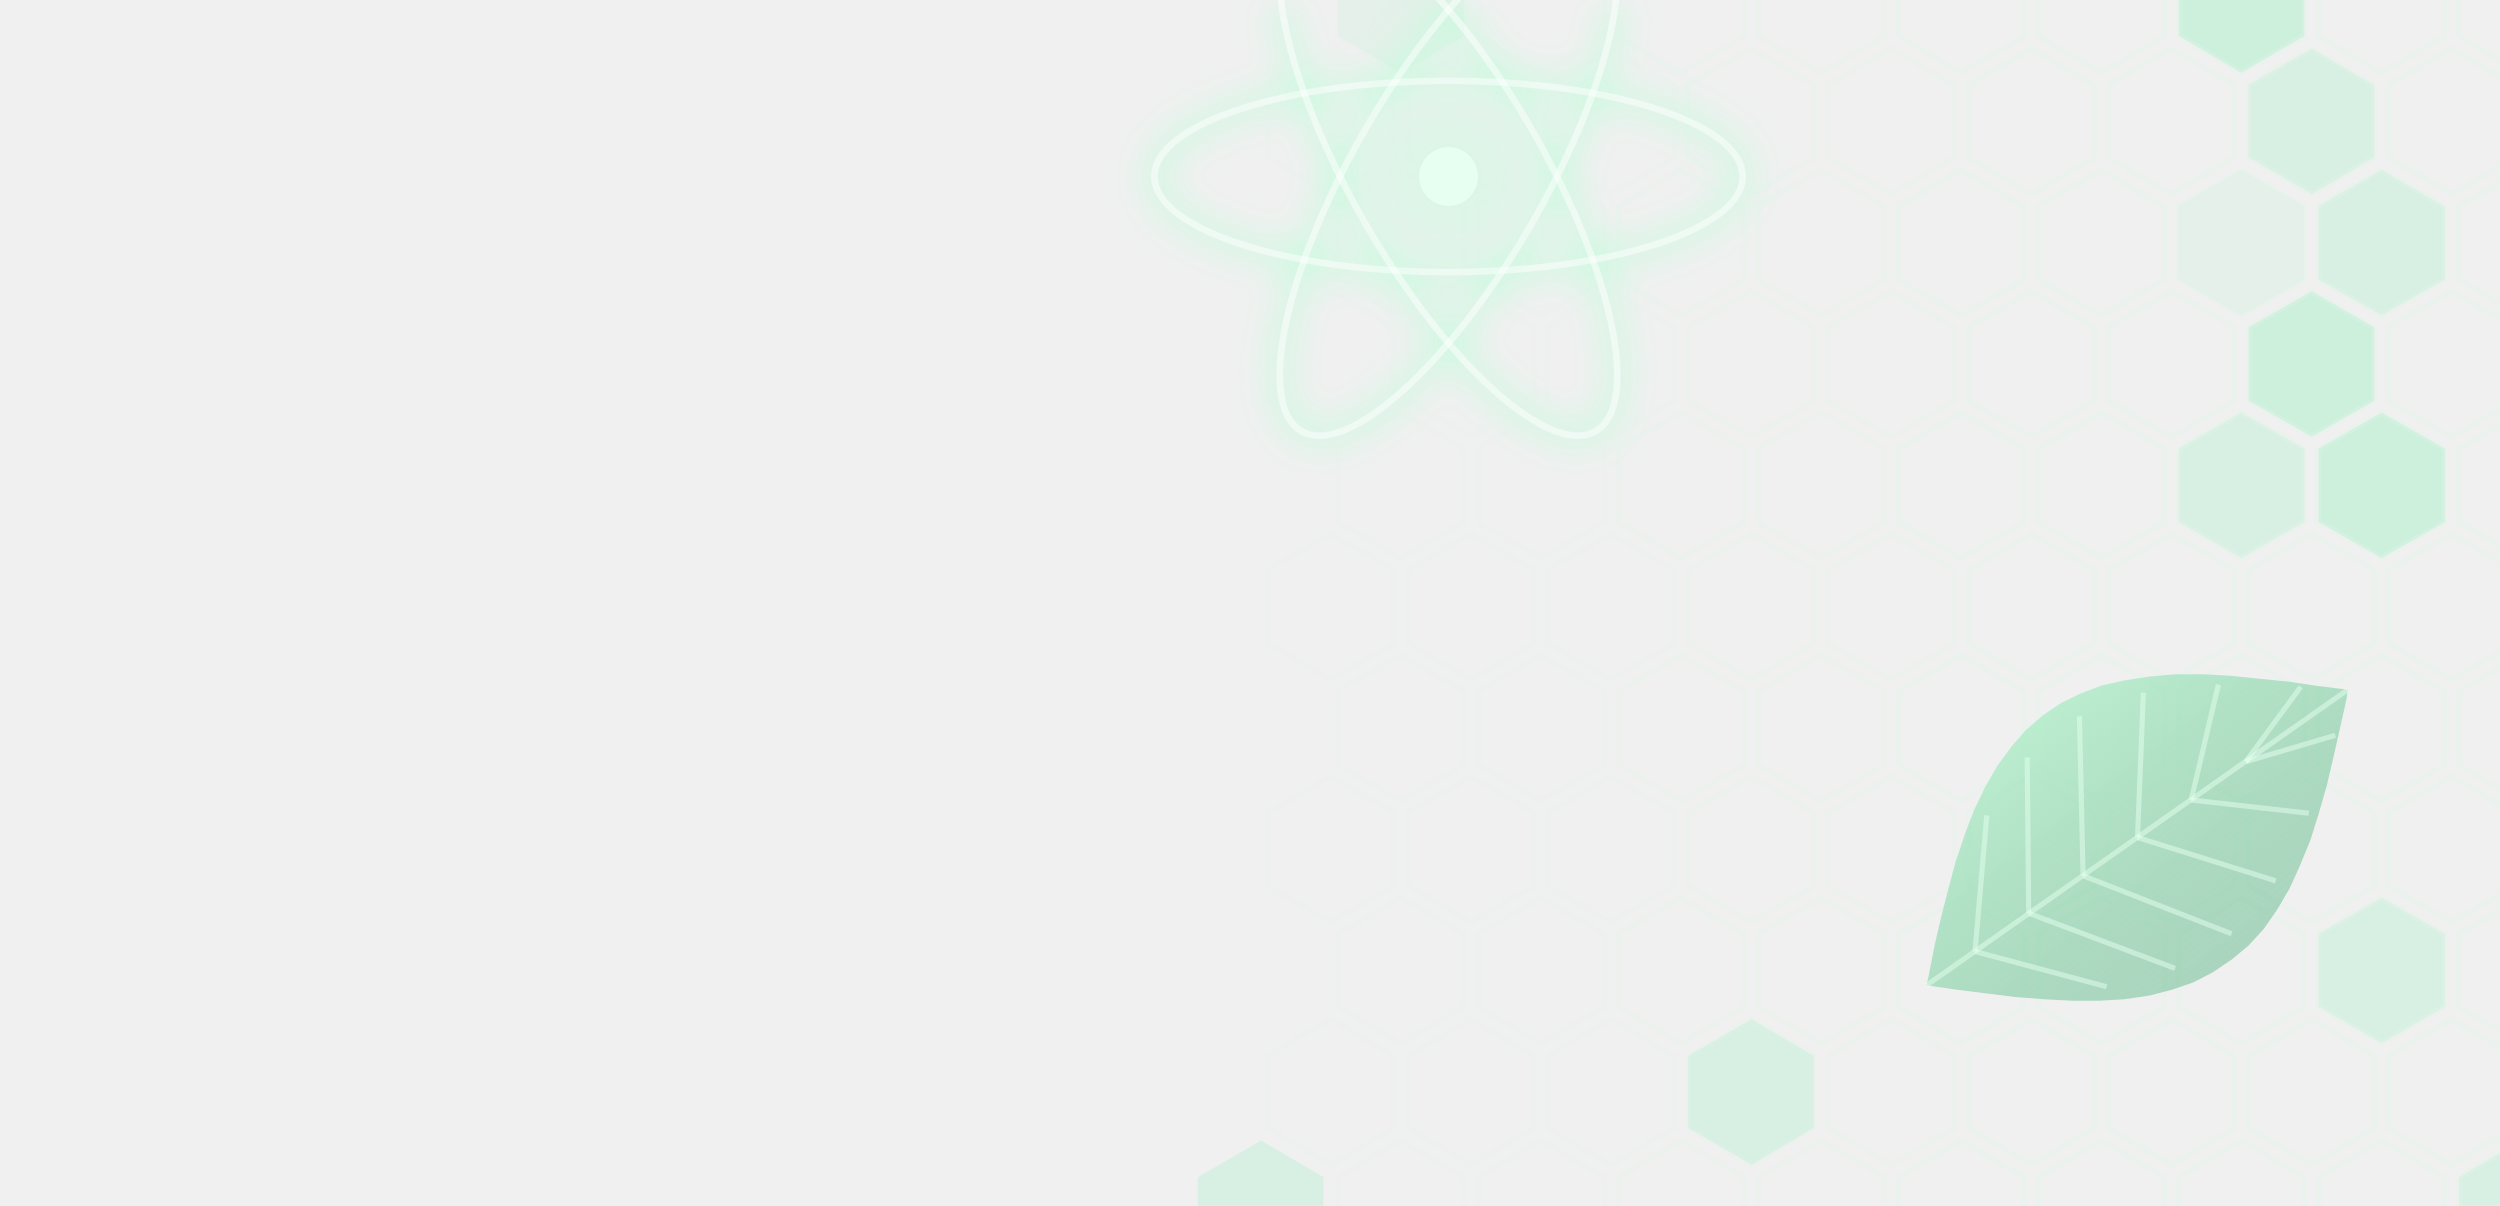
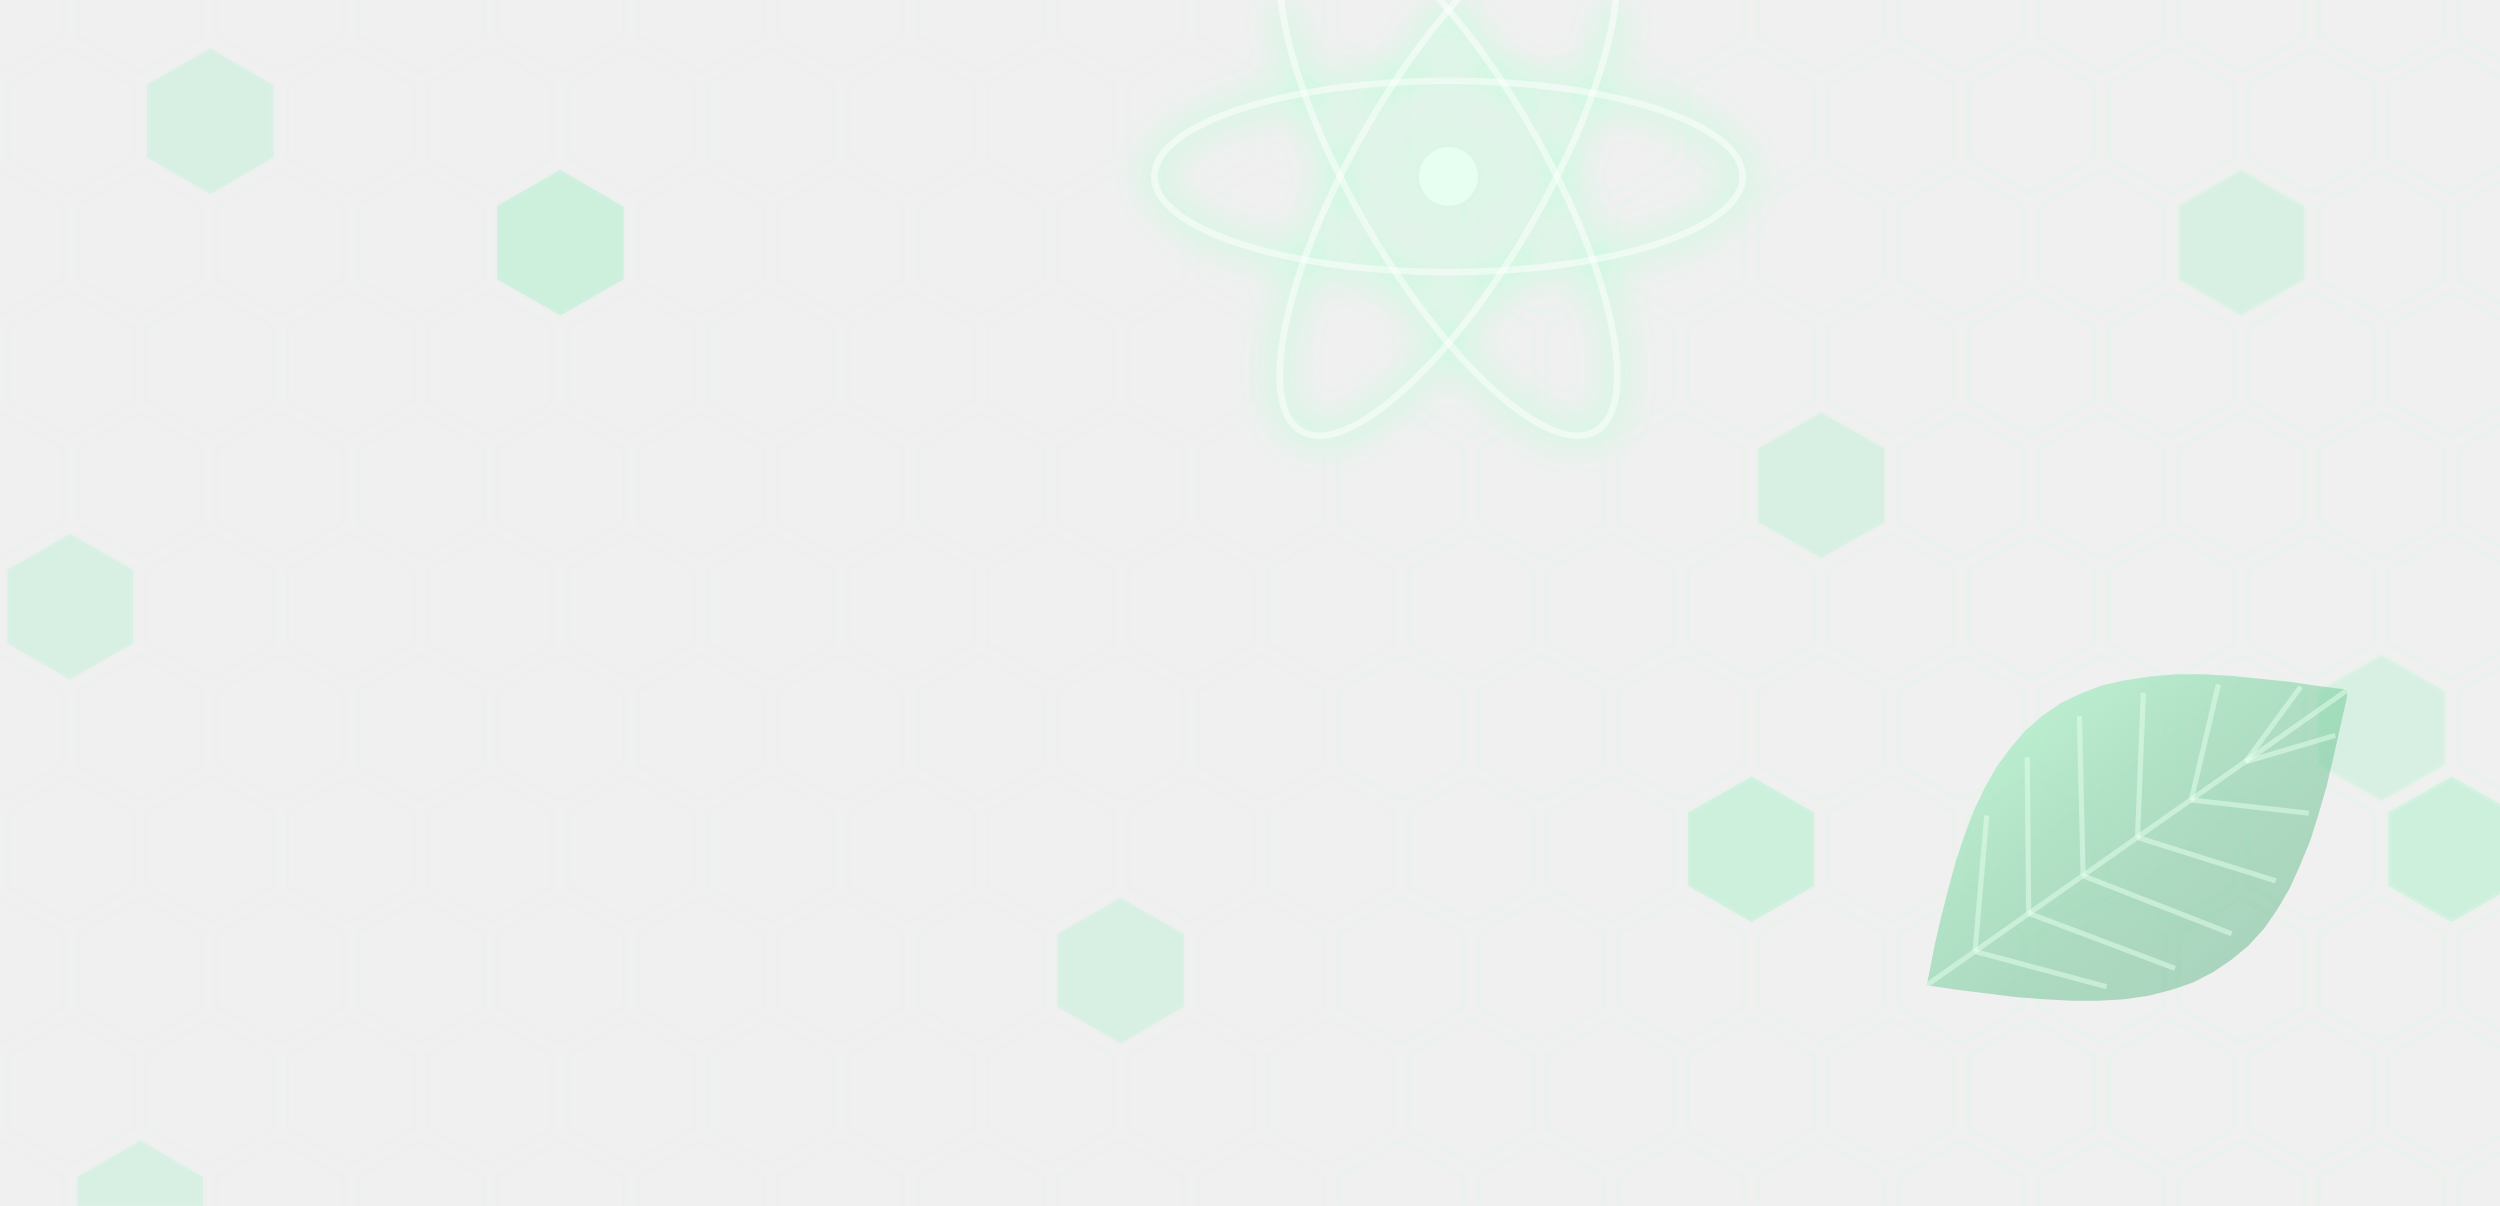
<svg xmlns="http://www.w3.org/2000/svg" viewBox="0 0 340 164" preserveAspectRatio="xMidYMax slice">
  <defs>
    <filter id="b" x="-30%" y="-30%" width="160%" height="160%">
      <feGaussianBlur stdDeviation="2.4" />
    </filter>
    <linearGradient id="lf" x1="0" y1="0" x2="1" y2="1">
      <stop offset="0" stop-color="#B8FFD2" stop-opacity=".7" />
      <stop offset="1" stop-color="#2E9A62" stop-opacity=".35" />
    </linearGradient>
  </defs>
-   <polygon points="199.1,-4.9 199.1,4.9 190.5,9.9 182,4.9 182,-5 190.5,-9.9" fill="#7CF2B0" fill-opacity="0.1" />
-   <polygon points="313.4,-4.9 313.4,4.9 304.8,9.9 296.3,4.9 296.3,-5 304.8,-9.9" fill="#7CF2B0" fill-opacity="0.3" />
-   <polygon points="322.9,11.6 322.9,21.4 314.4,26.4 305.8,21.4 305.8,11.5 314.4,6.6" fill="#7CF2B0" fill-opacity="0.2" />
-   <polygon points="313.4,28.1 313.4,38 304.8,42.9 296.3,38 296.3,28 304.8,23.1" fill="#7CF2B0" fill-opacity="0.1" />
-   <polygon points="332.5,28.1 332.5,38 323.9,42.9 315.3,38 315.3,28 323.9,23.1" fill="#7CF2B0" fill-opacity="0.2" />
-   <polygon points="322.9,44.5 322.9,54.5 314.4,59.4 305.8,54.5 305.8,44.5 314.4,39.6" fill="#7CF2B0" fill-opacity="0.3" />
-   <polygon points="313.4,61 313.4,71 304.8,75.9 296.3,71 296.3,61 304.8,56.1" fill="#7CF2B0" fill-opacity="0.2" />
-   <polygon points="332.5,61 332.5,71 323.9,75.9 315.3,71 315.3,61 323.9,56.1" fill="#7CF2B0" fill-opacity="0.3" />
-   <polygon points="361,77.5 361,87.5 352.5,92.4 343.9,87.5 343.9,77.5 352.5,72.6" fill="#7CF2B0" fill-opacity="0.2" />
-   <polygon points="332.5,127 332.5,136.9 323.9,141.9 315.3,136.9 315.3,127 323.9,122.1" fill="#7CF2B0" fill-opacity="0.2" />
-   <polygon points="246.7,143.6 246.7,153.4 238.2,158.4 229.6,153.4 229.6,143.6 238.2,138.6" fill="#7CF2B0" fill-opacity="0.2" />
-   <polygon points="180,160.1 180,169.9 171.5,174.9 162.9,169.9 162.9,160.1 171.5,155.1" fill="#7CF2B0" fill-opacity="0.2" />
-   <polygon points="351.5,160.1 351.5,169.9 342.9,174.9 334.4,169.9 334.4,160.1 342.9,155.1" fill="#7CF2B0" fill-opacity="0.2" />
+   <polygon points="227.7,-21.4 227.7,-11.6 219.1,-6.6 210.5,-11.6 210.5,-21.5 219.1,-26.4" fill="#7CF2B0" fill-opacity="0.1" />
+   <polygon points="342,-21.4 342,-11.6 333.4,-6.6 324.8,-11.6 324.8,-21.5 333.4,-26.4" fill="#7CF2B0" fill-opacity="0.3" />
+   <polygon points="37.2,11.6 37.2,21.4 28.6,26.4 20,21.4 20,11.5 28.6,6.6" fill="#7CF2B0" fill-opacity="0.2" />
+   <polygon points="84.8,28.1 84.8,38 76.2,42.9 67.6,38 67.6,28 76.2,23.1" fill="#7CF2B0" fill-opacity="0.3" />
+   <polygon points="313.4,28.1 313.4,38 304.8,42.9 296.3,38 296.3,28 304.8,23.1" fill="#7CF2B0" fill-opacity="0.2" />
+   <polygon points="256.3,61 256.3,71 247.7,75.9 239.1,71 239.1,61 247.7,56.1" fill="#7CF2B0" fill-opacity="0.2" />
+   <polygon points="18.1,77.5 18.1,87.5 9.5,92.4 1,87.5 1,77.5 9.5,72.6" fill="#7CF2B0" fill-opacity="0.2" />
+   <polygon points="361,77.5 361,87.5 352.5,92.4 343.9,87.5 343.9,77.5 352.5,72.6" fill="#7CF2B0" fill-opacity="0.3" />
+   <polygon points="332.5,94 332.5,104 323.9,108.9 315.3,104 315.3,94 323.9,89.1" fill="#7CF2B0" fill-opacity="0.2" />
+   <polygon points="246.7,110.5 246.7,120.5 238.2,125.4 229.6,120.5 229.6,110.5 238.2,105.6" fill="#7CF2B0" fill-opacity="0.3" />
+   <polygon points="342,110.5 342,120.5 333.4,125.4 324.8,120.5 324.8,110.5 333.4,105.6" fill="#7CF2B0" fill-opacity="0.3" />
+   <polygon points="161,127 161,136.9 152.4,141.9 143.8,136.9 143.8,127 152.4,122.1" fill="#7CF2B0" fill-opacity="0.2" />
+   <polygon points="27.6,160.1 27.6,169.9 19.1,174.9 10.5,169.9 10.5,160.1 19.1,155.1" fill="#7CF2B0" fill-opacity="0.2" />
  <g fill="none" stroke="#DFF5E6" stroke-width=".8">
-     <polygon points="170.5,-21.4 170.5,-11.6 161.9,-6.6 153.4,-11.6 153.4,-21.5 161.9,-26.4" stroke-opacity="0" />
+     <polygon points="-1,-21.4 -1,-11.6 -9.5,-6.6 -18.1,-11.6 -18.1,-21.5 -9.5,-26.4" stroke-opacity="0.1" />
+     <polygon points="18.1,-21.4 18.1,-11.6 9.5,-6.6 1,-11.6 1,-21.5 9.5,-26.4" stroke-opacity="0.1" />
+     <polygon points="37.2,-21.4 37.2,-11.6 28.6,-6.6 20,-11.6 20,-21.5 28.6,-26.4" stroke-opacity="0.1" />
+     <polygon points="56.2,-21.4 56.2,-11.6 47.6,-6.6 39.1,-11.6 39.1,-21.5 47.6,-26.4" stroke-opacity="0.1" />
+     <polygon points="75.3,-21.4 75.3,-11.6 66.7,-6.6 58.1,-11.6 58.1,-21.5 66.7,-26.4" stroke-opacity="0.1" />
+     <polygon points="94.3,-21.4 94.3,-11.6 85.7,-6.6 77.2,-11.6 77.2,-21.5 85.7,-26.4" stroke-opacity="0.1" />
+     <polygon points="113.4,-21.4 113.4,-11.6 104.8,-6.6 96.2,-11.6 96.2,-21.5 104.8,-26.4" stroke-opacity="0.1" />
+     <polygon points="132.4,-21.4 132.4,-11.6 123.8,-6.6 115.3,-11.6 115.3,-21.5 123.8,-26.4" stroke-opacity="0.1" />
+     <polygon points="151.5,-21.4 151.5,-11.6 142.9,-6.6 134.3,-11.6 134.3,-21.5 142.9,-26.4" stroke-opacity="0.1" />
+     <polygon points="170.5,-21.4 170.5,-11.6 161.9,-6.6 153.4,-11.6 153.4,-21.5 161.9,-26.4" stroke-opacity="0.1" />
    <polygon points="189.6,-21.4 189.6,-11.6 181,-6.6 172.4,-11.6 172.4,-21.5 181,-26.4" stroke-opacity="0.1" />
-     <polygon points="208.6,-21.4 208.6,-11.6 200.1,-6.6 191.5,-11.6 191.5,-21.5 200.1,-26.4" stroke-opacity="0.1" />
-     <polygon points="227.7,-21.4 227.7,-11.6 219.1,-6.6 210.5,-11.6 210.5,-21.5 219.1,-26.4" stroke-opacity="0.1" />
+     <polygon points="208.6,-21.4 208.6,-11.6 200.1,-6.6 191.5,-11.6 191.5,-21.5 200.1,-26.4" stroke-opacity="0.2" />
+     <polygon points="227.7,-21.4 227.7,-11.6 219.1,-6.6 210.5,-11.6 210.5,-21.5 219.1,-26.4" stroke-opacity="0.2" />
    <polygon points="246.7,-21.4 246.7,-11.6 238.2,-6.6 229.6,-11.6 229.6,-21.5 238.2,-26.4" stroke-opacity="0.2" />
    <polygon points="265.8,-21.4 265.8,-11.6 257.2,-6.6 248.6,-11.6 248.6,-21.5 257.2,-26.4" stroke-opacity="0.2" />
    <polygon points="284.8,-21.4 284.8,-11.6 276.3,-6.6 267.7,-11.6 267.7,-21.5 276.3,-26.4" stroke-opacity="0.3" />
    <polygon points="303.9,-21.4 303.9,-11.6 295.3,-6.6 286.7,-11.6 286.7,-21.5 295.3,-26.4" stroke-opacity="0.3" />
    <polygon points="322.9,-21.4 322.9,-11.6 314.4,-6.6 305.8,-11.6 305.8,-21.5 314.4,-26.4" stroke-opacity="0.3" />
    <polygon points="342,-21.4 342,-11.6 333.4,-6.6 324.8,-11.6 324.8,-21.5 333.4,-26.4" stroke-opacity="0.3" />
    <polygon points="361,-21.4 361,-11.6 352.5,-6.6 343.9,-11.6 343.9,-21.5 352.5,-26.4" stroke-opacity="0.3" />
-     <polygon points="180,-4.9 180,4.9 171.5,9.9 162.9,4.9 162.9,-5 171.5,-9.9" stroke-opacity="0" />
-     <polygon points="199.1,-4.9 199.1,4.9 190.5,9.9 182,4.9 182,-5 190.5,-9.9" stroke-opacity="0.1" />
-     <polygon points="218.2,-4.9 218.2,4.9 209.6,9.9 201,4.9 201,-5 209.6,-9.9" stroke-opacity="0.1" />
+     <polygon points="-10.5,-4.9 -10.5,4.9 -19.1,9.9 -27.6,4.9 -27.6,-5 -19.1,-9.9" stroke-opacity="0.1" />
+     <polygon points="8.6,-4.9 8.6,4.9 0,9.9 -8.6,4.9 -8.6,-5 -0,-9.9" stroke-opacity="0.1" />
+     <polygon points="27.6,-4.9 27.6,4.9 19.1,9.9 10.5,4.9 10.5,-5 19.1,-9.9" stroke-opacity="0.1" />
+     <polygon points="46.7,-4.9 46.7,4.9 38.1,9.9 29.5,4.9 29.5,-5 38.1,-9.9" stroke-opacity="0.1" />
+     <polygon points="65.7,-4.9 65.7,4.9 57.2,9.9 48.6,4.9 48.6,-5 57.2,-9.9" stroke-opacity="0.1" />
+     <polygon points="84.8,-4.9 84.8,4.9 76.2,9.9 67.6,4.9 67.6,-5 76.2,-9.9" stroke-opacity="0.1" />
+     <polygon points="103.8,-4.9 103.8,4.9 95.3,9.9 86.7,4.9 86.7,-5 95.3,-9.9" stroke-opacity="0.1" />
+     <polygon points="122.9,-4.9 122.9,4.9 114.3,9.9 105.7,4.9 105.7,-5 114.3,-9.9" stroke-opacity="0.1" />
+     <polygon points="141.9,-4.9 141.9,4.9 133.4,9.9 124.8,4.9 124.8,-5 133.4,-9.9" stroke-opacity="0.1" />
+     <polygon points="161,-4.9 161,4.9 152.4,9.9 143.8,4.9 143.8,-5 152.4,-9.9" stroke-opacity="0.1" />
+     <polygon points="180,-4.9 180,4.9 171.5,9.9 162.9,4.9 162.9,-5 171.5,-9.9" stroke-opacity="0.1" />
+     <polygon points="199.1,-4.9 199.1,4.9 190.5,9.9 182,4.9 182,-5 190.5,-9.9" stroke-opacity="0.2" />
+     <polygon points="218.2,-4.9 218.2,4.9 209.6,9.9 201,4.9 201,-5 209.6,-9.9" stroke-opacity="0.2" />
    <polygon points="237.2,-4.9 237.2,4.9 228.6,9.9 220.1,4.9 220.1,-5 228.6,-9.9" stroke-opacity="0.2" />
    <polygon points="256.3,-4.9 256.3,4.9 247.7,9.9 239.1,4.9 239.1,-5 247.7,-9.9" stroke-opacity="0.2" />
    <polygon points="275.3,-4.9 275.3,4.9 266.7,9.9 258.2,4.9 258.2,-5 266.7,-9.9" stroke-opacity="0.3" />
    <polygon points="294.4,-4.9 294.4,4.9 285.8,9.9 277.2,4.9 277.2,-5 285.8,-9.9" stroke-opacity="0.3" />
    <polygon points="313.4,-4.9 313.4,4.9 304.8,9.9 296.3,4.9 296.3,-5 304.8,-9.9" stroke-opacity="0.3" />
    <polygon points="332.5,-4.9 332.5,4.9 323.9,9.9 315.3,4.9 315.3,-5 323.9,-9.9" stroke-opacity="0.3" />
    <polygon points="351.5,-4.9 351.5,4.9 342.9,9.9 334.4,4.9 334.4,-5 342.9,-9.9" stroke-opacity="0.3" />
-     <polygon points="170.5,11.6 170.5,21.4 161.9,26.4 153.4,21.4 153.4,11.5 161.9,6.6" stroke-opacity="0" />
+     <polygon points="-1,11.6 -1,21.4 -9.5,26.4 -18.1,21.4 -18.1,11.5 -9.5,6.6" stroke-opacity="0.1" />
+     <polygon points="18.1,11.6 18.1,21.4 9.5,26.4 1,21.4 1,11.5 9.5,6.6" stroke-opacity="0.1" />
+     <polygon points="37.2,11.6 37.2,21.4 28.6,26.4 20,21.4 20,11.5 28.6,6.6" stroke-opacity="0.1" />
+     <polygon points="56.2,11.6 56.2,21.4 47.6,26.4 39.1,21.4 39.1,11.5 47.6,6.6" stroke-opacity="0.1" />
+     <polygon points="75.3,11.6 75.3,21.4 66.7,26.4 58.1,21.4 58.1,11.5 66.7,6.6" stroke-opacity="0.1" />
+     <polygon points="94.3,11.6 94.3,21.4 85.7,26.4 77.2,21.4 77.2,11.5 85.7,6.6" stroke-opacity="0.1" />
+     <polygon points="113.4,11.6 113.4,21.4 104.8,26.4 96.2,21.4 96.2,11.5 104.8,6.6" stroke-opacity="0.1" />
+     <polygon points="132.4,11.6 132.4,21.4 123.8,26.4 115.3,21.4 115.3,11.5 123.8,6.6" stroke-opacity="0.1" />
+     <polygon points="151.5,11.6 151.5,21.4 142.9,26.4 134.3,21.4 134.3,11.5 142.9,6.6" stroke-opacity="0.1" />
+     <polygon points="170.5,11.6 170.5,21.4 161.9,26.4 153.4,21.4 153.4,11.5 161.9,6.6" stroke-opacity="0.1" />
    <polygon points="189.6,11.6 189.6,21.4 181,26.4 172.4,21.4 172.4,11.5 181,6.6" stroke-opacity="0.1" />
-     <polygon points="208.6,11.6 208.6,21.4 200.1,26.4 191.5,21.4 191.5,11.5 200.1,6.6" stroke-opacity="0.1" />
-     <polygon points="227.7,11.6 227.7,21.4 219.1,26.4 210.5,21.4 210.5,11.5 219.1,6.6" stroke-opacity="0.1" />
+     <polygon points="208.6,11.6 208.6,21.4 200.1,26.4 191.5,21.4 191.5,11.5 200.1,6.6" stroke-opacity="0.2" />
+     <polygon points="227.7,11.6 227.7,21.4 219.1,26.4 210.5,21.4 210.5,11.5 219.1,6.6" stroke-opacity="0.2" />
    <polygon points="246.7,11.6 246.7,21.4 238.2,26.4 229.6,21.4 229.6,11.5 238.2,6.6" stroke-opacity="0.2" />
    <polygon points="265.8,11.6 265.8,21.4 257.2,26.4 248.6,21.4 248.6,11.5 257.2,6.6" stroke-opacity="0.2" />
    <polygon points="284.8,11.6 284.8,21.4 276.3,26.4 267.7,21.4 267.7,11.5 276.3,6.6" stroke-opacity="0.3" />
    <polygon points="303.9,11.6 303.9,21.4 295.3,26.4 286.7,21.4 286.7,11.5 295.3,6.6" stroke-opacity="0.3" />
    <polygon points="322.9,11.6 322.9,21.4 314.4,26.4 305.8,21.4 305.8,11.5 314.4,6.6" stroke-opacity="0.3" />
    <polygon points="342,11.6 342,21.4 333.4,26.4 324.8,21.4 324.8,11.5 333.4,6.6" stroke-opacity="0.3" />
    <polygon points="361,11.6 361,21.4 352.5,26.4 343.9,21.4 343.9,11.5 352.5,6.6" stroke-opacity="0.3" />
-     <polygon points="180,28.1 180,38 171.5,42.9 162.9,38 162.9,28 171.5,23.1" stroke-opacity="0" />
-     <polygon points="199.1,28.1 199.1,38 190.5,42.9 182,38 182,28 190.5,23.1" stroke-opacity="0.1" />
-     <polygon points="218.2,28.1 218.2,38 209.6,42.9 201,38 201,28 209.6,23.1" stroke-opacity="0.1" />
+     <polygon points="-10.5,28.1 -10.5,38 -19.1,42.9 -27.6,38 -27.6,28 -19.1,23.1" stroke-opacity="0.1" />
+     <polygon points="8.6,28.1 8.6,38 0,42.9 -8.6,38 -8.6,28 -0,23.1" stroke-opacity="0.1" />
+     <polygon points="27.6,28.1 27.6,38 19.1,42.9 10.5,38 10.5,28 19.1,23.1" stroke-opacity="0.1" />
+     <polygon points="46.7,28.1 46.7,38 38.1,42.9 29.5,38 29.5,28 38.1,23.1" stroke-opacity="0.1" />
+     <polygon points="65.7,28.1 65.7,38 57.2,42.9 48.6,38 48.6,28 57.2,23.1" stroke-opacity="0.1" />
+     <polygon points="84.8,28.1 84.8,38 76.2,42.9 67.6,38 67.6,28 76.2,23.1" stroke-opacity="0.1" />
+     <polygon points="103.8,28.1 103.8,38 95.3,42.9 86.7,38 86.7,28 95.3,23.1" stroke-opacity="0.1" />
+     <polygon points="122.9,28.1 122.9,38 114.3,42.9 105.7,38 105.7,28 114.3,23.1" stroke-opacity="0.1" />
+     <polygon points="141.9,28.1 141.9,38 133.4,42.9 124.8,38 124.8,28 133.4,23.1" stroke-opacity="0.1" />
+     <polygon points="161,28.1 161,38 152.4,42.9 143.8,38 143.8,28 152.4,23.1" stroke-opacity="0.1" />
+     <polygon points="180,28.1 180,38 171.5,42.9 162.9,38 162.9,28 171.5,23.1" stroke-opacity="0.1" />
+     <polygon points="199.1,28.1 199.1,38 190.5,42.9 182,38 182,28 190.5,23.1" stroke-opacity="0.2" />
+     <polygon points="218.2,28.1 218.2,38 209.6,42.9 201,38 201,28 209.6,23.1" stroke-opacity="0.2" />
    <polygon points="237.2,28.1 237.2,38 228.6,42.9 220.1,38 220.1,28 228.6,23.1" stroke-opacity="0.2" />
    <polygon points="256.3,28.1 256.3,38 247.7,42.9 239.1,38 239.1,28 247.7,23.1" stroke-opacity="0.2" />
    <polygon points="275.3,28.1 275.3,38 266.7,42.9 258.2,38 258.2,28 266.7,23.1" stroke-opacity="0.3" />
    <polygon points="294.4,28.1 294.4,38 285.8,42.9 277.2,38 277.2,28 285.8,23.1" stroke-opacity="0.3" />
    <polygon points="313.4,28.1 313.4,38 304.8,42.9 296.3,38 296.3,28 304.8,23.1" stroke-opacity="0.3" />
    <polygon points="332.5,28.1 332.5,38 323.9,42.9 315.3,38 315.3,28 323.9,23.1" stroke-opacity="0.3" />
    <polygon points="351.5,28.1 351.5,38 342.9,42.9 334.4,38 334.4,28 342.9,23.1" stroke-opacity="0.3" />
-     <polygon points="170.5,44.5 170.5,54.5 161.9,59.4 153.4,54.5 153.4,44.5 161.9,39.6" stroke-opacity="0" />
+     <polygon points="-1,44.5 -1,54.5 -9.5,59.4 -18.1,54.5 -18.1,44.5 -9.5,39.6" stroke-opacity="0.1" />
+     <polygon points="18.1,44.5 18.1,54.5 9.5,59.4 1,54.5 1,44.5 9.5,39.6" stroke-opacity="0.1" />
+     <polygon points="37.2,44.5 37.2,54.5 28.6,59.4 20,54.5 20,44.5 28.6,39.6" stroke-opacity="0.1" />
+     <polygon points="56.2,44.5 56.2,54.5 47.6,59.4 39.1,54.5 39.1,44.5 47.6,39.6" stroke-opacity="0.1" />
+     <polygon points="75.3,44.5 75.3,54.5 66.7,59.4 58.1,54.5 58.1,44.5 66.7,39.6" stroke-opacity="0.1" />
+     <polygon points="94.3,44.5 94.3,54.5 85.7,59.4 77.2,54.5 77.2,44.5 85.7,39.6" stroke-opacity="0.1" />
+     <polygon points="113.4,44.5 113.4,54.5 104.8,59.4 96.2,54.5 96.2,44.5 104.8,39.6" stroke-opacity="0.1" />
+     <polygon points="132.4,44.5 132.4,54.5 123.8,59.4 115.3,54.5 115.3,44.5 123.8,39.6" stroke-opacity="0.1" />
+     <polygon points="151.5,44.5 151.5,54.5 142.9,59.4 134.3,54.5 134.3,44.5 142.9,39.6" stroke-opacity="0.1" />
+     <polygon points="170.5,44.5 170.5,54.5 161.9,59.4 153.4,54.5 153.4,44.5 161.9,39.6" stroke-opacity="0.1" />
    <polygon points="189.6,44.5 189.6,54.5 181,59.4 172.4,54.5 172.4,44.5 181,39.6" stroke-opacity="0.1" />
-     <polygon points="208.6,44.5 208.6,54.5 200.1,59.4 191.5,54.5 191.5,44.5 200.1,39.6" stroke-opacity="0.1" />
-     <polygon points="227.7,44.5 227.7,54.5 219.1,59.4 210.5,54.5 210.5,44.5 219.1,39.6" stroke-opacity="0.1" />
+     <polygon points="208.6,44.5 208.6,54.5 200.1,59.4 191.5,54.5 191.5,44.5 200.1,39.6" stroke-opacity="0.2" />
+     <polygon points="227.7,44.5 227.7,54.5 219.1,59.4 210.5,54.5 210.5,44.5 219.1,39.6" stroke-opacity="0.2" />
    <polygon points="246.7,44.5 246.7,54.5 238.2,59.4 229.6,54.5 229.6,44.5 238.2,39.6" stroke-opacity="0.2" />
    <polygon points="265.8,44.5 265.8,54.5 257.2,59.4 248.6,54.5 248.6,44.5 257.2,39.6" stroke-opacity="0.2" />
    <polygon points="284.8,44.5 284.8,54.5 276.3,59.4 267.7,54.5 267.7,44.5 276.3,39.6" stroke-opacity="0.3" />
    <polygon points="303.9,44.5 303.9,54.5 295.3,59.4 286.7,54.5 286.7,44.5 295.3,39.6" stroke-opacity="0.3" />
    <polygon points="322.9,44.5 322.9,54.5 314.4,59.4 305.8,54.5 305.8,44.5 314.4,39.6" stroke-opacity="0.3" />
    <polygon points="342,44.5 342,54.5 333.4,59.4 324.8,54.5 324.8,44.5 333.4,39.6" stroke-opacity="0.3" />
    <polygon points="361,44.5 361,54.5 352.5,59.4 343.9,54.5 343.9,44.5 352.5,39.6" stroke-opacity="0.3" />
-     <polygon points="180,61 180,71 171.5,75.9 162.9,71 162.9,61 171.5,56.1" stroke-opacity="0" />
-     <polygon points="199.1,61 199.1,71 190.5,75.9 182,71 182,61 190.5,56.1" stroke-opacity="0.1" />
-     <polygon points="218.2,61 218.2,71 209.6,75.9 201,71 201,61 209.6,56.1" stroke-opacity="0.1" />
+     <polygon points="-10.5,61 -10.5,71 -19.1,75.9 -27.6,71 -27.6,61 -19.1,56.1" stroke-opacity="0.1" />
+     <polygon points="8.6,61 8.6,71 0,75.9 -8.6,71 -8.6,61 -0,56.1" stroke-opacity="0.1" />
+     <polygon points="27.6,61 27.6,71 19.1,75.9 10.5,71 10.5,61 19.1,56.1" stroke-opacity="0.1" />
+     <polygon points="46.7,61 46.7,71 38.1,75.9 29.5,71 29.5,61 38.1,56.1" stroke-opacity="0.1" />
+     <polygon points="65.7,61 65.7,71 57.2,75.9 48.6,71 48.6,61 57.2,56.1" stroke-opacity="0.1" />
+     <polygon points="84.8,61 84.8,71 76.2,75.9 67.6,71 67.6,61 76.2,56.1" stroke-opacity="0.1" />
+     <polygon points="103.8,61 103.8,71 95.3,75.9 86.7,71 86.7,61 95.3,56.1" stroke-opacity="0.1" />
+     <polygon points="122.9,61 122.9,71 114.3,75.9 105.7,71 105.7,61 114.3,56.1" stroke-opacity="0.1" />
+     <polygon points="141.9,61 141.9,71 133.4,75.9 124.8,71 124.8,61 133.4,56.1" stroke-opacity="0.1" />
+     <polygon points="161,61 161,71 152.4,75.9 143.8,71 143.8,61 152.4,56.1" stroke-opacity="0.1" />
+     <polygon points="180,61 180,71 171.5,75.9 162.9,71 162.9,61 171.5,56.1" stroke-opacity="0.1" />
+     <polygon points="199.1,61 199.1,71 190.5,75.9 182,71 182,61 190.5,56.1" stroke-opacity="0.2" />
+     <polygon points="218.2,61 218.2,71 209.6,75.9 201,71 201,61 209.6,56.1" stroke-opacity="0.2" />
    <polygon points="237.2,61 237.2,71 228.6,75.9 220.1,71 220.1,61 228.6,56.1" stroke-opacity="0.2" />
    <polygon points="256.3,61 256.3,71 247.7,75.9 239.1,71 239.1,61 247.7,56.1" stroke-opacity="0.2" />
    <polygon points="275.3,61 275.3,71 266.7,75.9 258.2,71 258.2,61 266.7,56.1" stroke-opacity="0.3" />
    <polygon points="294.4,61 294.4,71 285.8,75.9 277.2,71 277.2,61 285.8,56.1" stroke-opacity="0.3" />
    <polygon points="313.4,61 313.4,71 304.8,75.9 296.3,71 296.3,61 304.8,56.1" stroke-opacity="0.3" />
    <polygon points="332.5,61 332.5,71 323.9,75.9 315.3,71 315.3,61 323.9,56.1" stroke-opacity="0.3" />
    <polygon points="351.5,61 351.5,71 342.9,75.9 334.4,71 334.4,61 342.9,56.1" stroke-opacity="0.3" />
-     <polygon points="170.5,77.5 170.5,87.5 161.9,92.4 153.4,87.5 153.4,77.5 161.9,72.6" stroke-opacity="0" />
+     <polygon points="-1,77.5 -1,87.5 -9.5,92.4 -18.1,87.5 -18.1,77.5 -9.5,72.6" stroke-opacity="0.1" />
+     <polygon points="18.1,77.5 18.1,87.5 9.5,92.4 1,87.5 1,77.5 9.5,72.6" stroke-opacity="0.1" />
+     <polygon points="37.2,77.5 37.2,87.5 28.6,92.4 20,87.5 20,77.5 28.6,72.6" stroke-opacity="0.1" />
+     <polygon points="56.2,77.5 56.2,87.5 47.6,92.4 39.1,87.5 39.1,77.5 47.6,72.6" stroke-opacity="0.1" />
+     <polygon points="75.3,77.5 75.3,87.5 66.7,92.4 58.1,87.5 58.1,77.5 66.7,72.6" stroke-opacity="0.1" />
+     <polygon points="94.3,77.5 94.3,87.5 85.7,92.4 77.2,87.5 77.2,77.5 85.7,72.6" stroke-opacity="0.1" />
+     <polygon points="113.4,77.5 113.4,87.5 104.8,92.4 96.2,87.5 96.2,77.5 104.8,72.6" stroke-opacity="0.1" />
+     <polygon points="132.4,77.5 132.4,87.5 123.8,92.4 115.3,87.5 115.3,77.5 123.8,72.6" stroke-opacity="0.1" />
+     <polygon points="151.5,77.5 151.5,87.5 142.9,92.4 134.3,87.5 134.3,77.5 142.9,72.6" stroke-opacity="0.1" />
+     <polygon points="170.5,77.5 170.5,87.5 161.9,92.4 153.4,87.5 153.4,77.5 161.9,72.6" stroke-opacity="0.1" />
    <polygon points="189.6,77.5 189.6,87.5 181,92.4 172.4,87.5 172.4,77.5 181,72.6" stroke-opacity="0.1" />
-     <polygon points="208.6,77.5 208.6,87.5 200.1,92.4 191.5,87.5 191.5,77.5 200.1,72.6" stroke-opacity="0.1" />
-     <polygon points="227.7,77.5 227.7,87.5 219.1,92.4 210.5,87.5 210.5,77.5 219.1,72.6" stroke-opacity="0.1" />
+     <polygon points="208.6,77.5 208.6,87.5 200.1,92.4 191.5,87.5 191.5,77.5 200.1,72.6" stroke-opacity="0.2" />
+     <polygon points="227.7,77.5 227.7,87.5 219.1,92.4 210.5,87.5 210.5,77.5 219.1,72.6" stroke-opacity="0.2" />
    <polygon points="246.7,77.5 246.7,87.5 238.2,92.4 229.6,87.5 229.6,77.5 238.2,72.6" stroke-opacity="0.2" />
    <polygon points="265.8,77.5 265.8,87.5 257.2,92.4 248.6,87.5 248.6,77.5 257.2,72.6" stroke-opacity="0.2" />
    <polygon points="284.8,77.5 284.8,87.5 276.3,92.4 267.7,87.5 267.7,77.5 276.3,72.6" stroke-opacity="0.3" />
    <polygon points="303.9,77.5 303.9,87.5 295.3,92.4 286.7,87.5 286.7,77.5 295.3,72.6" stroke-opacity="0.3" />
    <polygon points="322.9,77.5 322.9,87.5 314.4,92.4 305.8,87.5 305.8,77.5 314.4,72.6" stroke-opacity="0.3" />
    <polygon points="342,77.5 342,87.5 333.4,92.4 324.8,87.5 324.8,77.5 333.4,72.6" stroke-opacity="0.3" />
    <polygon points="361,77.5 361,87.5 352.5,92.4 343.9,87.5 343.9,77.5 352.5,72.6" stroke-opacity="0.3" />
-     <polygon points="180,94 180,104 171.5,108.9 162.9,104 162.9,94 171.5,89.1" stroke-opacity="0" />
-     <polygon points="199.1,94 199.1,104 190.5,108.9 182,104 182,94 190.5,89.1" stroke-opacity="0.1" />
-     <polygon points="218.2,94 218.2,104 209.6,108.9 201,104 201,94 209.6,89.1" stroke-opacity="0.1" />
+     <polygon points="-10.5,94 -10.5,104 -19.1,108.9 -27.6,104 -27.6,94 -19.1,89.1" stroke-opacity="0.1" />
+     <polygon points="8.6,94 8.6,104 0,108.9 -8.6,104 -8.6,94 -0,89.1" stroke-opacity="0.1" />
+     <polygon points="27.6,94 27.6,104 19.1,108.9 10.5,104 10.5,94 19.1,89.1" stroke-opacity="0.1" />
+     <polygon points="46.7,94 46.7,104 38.1,108.9 29.5,104 29.5,94 38.1,89.1" stroke-opacity="0.1" />
+     <polygon points="65.7,94 65.7,104 57.2,108.9 48.6,104 48.6,94 57.2,89.1" stroke-opacity="0.1" />
+     <polygon points="84.8,94 84.8,104 76.2,108.9 67.6,104 67.6,94 76.2,89.1" stroke-opacity="0.1" />
+     <polygon points="103.8,94 103.8,104 95.3,108.9 86.7,104 86.7,94 95.3,89.1" stroke-opacity="0.1" />
+     <polygon points="122.9,94 122.9,104 114.3,108.9 105.7,104 105.7,94 114.3,89.1" stroke-opacity="0.1" />
+     <polygon points="141.9,94 141.9,104 133.4,108.9 124.8,104 124.8,94 133.4,89.1" stroke-opacity="0.1" />
+     <polygon points="161,94 161,104 152.4,108.9 143.8,104 143.8,94 152.4,89.1" stroke-opacity="0.1" />
+     <polygon points="180,94 180,104 171.5,108.9 162.9,104 162.9,94 171.5,89.1" stroke-opacity="0.1" />
+     <polygon points="199.1,94 199.1,104 190.5,108.9 182,104 182,94 190.5,89.1" stroke-opacity="0.2" />
+     <polygon points="218.2,94 218.2,104 209.6,108.9 201,104 201,94 209.6,89.1" stroke-opacity="0.2" />
    <polygon points="237.2,94 237.2,104 228.6,108.9 220.1,104 220.1,94 228.6,89.1" stroke-opacity="0.2" />
    <polygon points="256.3,94 256.3,104 247.7,108.9 239.1,104 239.1,94 247.7,89.1" stroke-opacity="0.2" />
    <polygon points="275.3,94 275.3,104 266.7,108.9 258.2,104 258.2,94 266.7,89.1" stroke-opacity="0.3" />
    <polygon points="294.4,94 294.4,104 285.8,108.9 277.2,104 277.2,94 285.8,89.1" stroke-opacity="0.3" />
    <polygon points="313.4,94 313.4,104 304.8,108.9 296.3,104 296.3,94 304.8,89.1" stroke-opacity="0.3" />
    <polygon points="332.5,94 332.5,104 323.9,108.9 315.3,104 315.3,94 323.9,89.1" stroke-opacity="0.3" />
    <polygon points="351.5,94 351.5,104 342.9,108.9 334.4,104 334.4,94 342.9,89.1" stroke-opacity="0.3" />
-     <polygon points="170.5,110.5 170.5,120.5 161.9,125.4 153.4,120.5 153.4,110.5 161.9,105.6" stroke-opacity="0" />
+     <polygon points="-1,110.5 -1,120.5 -9.5,125.4 -18.1,120.5 -18.1,110.5 -9.5,105.6" stroke-opacity="0.1" />
+     <polygon points="18.1,110.5 18.1,120.5 9.5,125.4 1,120.5 1,110.5 9.5,105.6" stroke-opacity="0.1" />
+     <polygon points="37.2,110.5 37.2,120.5 28.6,125.4 20,120.5 20,110.5 28.6,105.6" stroke-opacity="0.1" />
+     <polygon points="56.2,110.5 56.2,120.5 47.6,125.4 39.1,120.5 39.1,110.5 47.6,105.6" stroke-opacity="0.1" />
+     <polygon points="75.3,110.5 75.3,120.5 66.7,125.4 58.1,120.5 58.1,110.5 66.7,105.6" stroke-opacity="0.1" />
+     <polygon points="94.3,110.5 94.3,120.5 85.7,125.4 77.2,120.5 77.2,110.5 85.7,105.6" stroke-opacity="0.1" />
+     <polygon points="113.4,110.5 113.4,120.5 104.8,125.4 96.2,120.5 96.2,110.5 104.8,105.6" stroke-opacity="0.1" />
+     <polygon points="132.4,110.5 132.4,120.5 123.8,125.4 115.3,120.5 115.3,110.5 123.8,105.6" stroke-opacity="0.1" />
+     <polygon points="151.5,110.5 151.5,120.5 142.9,125.4 134.3,120.5 134.3,110.5 142.9,105.6" stroke-opacity="0.1" />
+     <polygon points="170.5,110.5 170.5,120.5 161.9,125.4 153.4,120.5 153.4,110.5 161.9,105.6" stroke-opacity="0.1" />
    <polygon points="189.6,110.5 189.6,120.5 181,125.4 172.4,120.5 172.4,110.5 181,105.6" stroke-opacity="0.1" />
-     <polygon points="208.6,110.5 208.6,120.5 200.1,125.4 191.5,120.5 191.5,110.5 200.1,105.6" stroke-opacity="0.1" />
-     <polygon points="227.7,110.5 227.7,120.5 219.1,125.4 210.5,120.5 210.5,110.5 219.1,105.6" stroke-opacity="0.1" />
+     <polygon points="208.6,110.5 208.6,120.5 200.1,125.4 191.5,120.5 191.5,110.5 200.1,105.6" stroke-opacity="0.2" />
+     <polygon points="227.7,110.5 227.7,120.5 219.1,125.4 210.5,120.5 210.5,110.5 219.1,105.6" stroke-opacity="0.2" />
    <polygon points="246.7,110.5 246.7,120.5 238.2,125.4 229.6,120.5 229.6,110.5 238.2,105.6" stroke-opacity="0.2" />
    <polygon points="265.8,110.5 265.8,120.5 257.2,125.4 248.6,120.5 248.6,110.5 257.2,105.6" stroke-opacity="0.2" />
    <polygon points="284.8,110.5 284.8,120.5 276.3,125.4 267.7,120.5 267.7,110.5 276.3,105.6" stroke-opacity="0.3" />
    <polygon points="303.9,110.5 303.9,120.5 295.3,125.4 286.7,120.5 286.7,110.5 295.3,105.6" stroke-opacity="0.3" />
    <polygon points="322.9,110.5 322.9,120.5 314.4,125.4 305.8,120.5 305.8,110.5 314.4,105.6" stroke-opacity="0.3" />
    <polygon points="342,110.5 342,120.5 333.4,125.4 324.8,120.5 324.8,110.5 333.4,105.6" stroke-opacity="0.3" />
    <polygon points="361,110.5 361,120.5 352.5,125.4 343.9,120.5 343.9,110.5 352.5,105.6" stroke-opacity="0.3" />
-     <polygon points="180,127 180,136.9 171.5,141.9 162.9,136.9 162.9,127 171.5,122.1" stroke-opacity="0" />
-     <polygon points="199.1,127 199.1,136.9 190.5,141.9 182,136.9 182,127 190.5,122.1" stroke-opacity="0.1" />
-     <polygon points="218.2,127 218.2,136.9 209.6,141.9 201,136.9 201,127 209.6,122.1" stroke-opacity="0.1" />
+     <polygon points="-10.5,127 -10.5,136.9 -19.1,141.9 -27.6,136.9 -27.6,127 -19.1,122.1" stroke-opacity="0.1" />
+     <polygon points="8.6,127 8.6,136.9 0,141.9 -8.6,136.9 -8.6,127 -0,122.1" stroke-opacity="0.1" />
+     <polygon points="27.6,127 27.6,136.9 19.1,141.9 10.5,136.9 10.5,127 19.1,122.1" stroke-opacity="0.1" />
+     <polygon points="46.7,127 46.7,136.9 38.1,141.9 29.5,136.9 29.5,127 38.1,122.1" stroke-opacity="0.1" />
+     <polygon points="65.7,127 65.7,136.9 57.2,141.9 48.6,136.9 48.6,127 57.2,122.1" stroke-opacity="0.1" />
+     <polygon points="84.8,127 84.8,136.9 76.2,141.9 67.6,136.9 67.6,127 76.2,122.1" stroke-opacity="0.1" />
+     <polygon points="103.8,127 103.8,136.9 95.3,141.9 86.7,136.9 86.7,127 95.3,122.1" stroke-opacity="0.1" />
+     <polygon points="122.9,127 122.9,136.9 114.3,141.9 105.7,136.9 105.7,127 114.3,122.1" stroke-opacity="0.1" />
+     <polygon points="141.9,127 141.9,136.9 133.4,141.9 124.8,136.9 124.8,127 133.4,122.1" stroke-opacity="0.1" />
+     <polygon points="161,127 161,136.9 152.4,141.9 143.8,136.9 143.8,127 152.4,122.1" stroke-opacity="0.1" />
+     <polygon points="180,127 180,136.9 171.5,141.9 162.9,136.9 162.9,127 171.5,122.1" stroke-opacity="0.1" />
+     <polygon points="199.1,127 199.1,136.9 190.5,141.9 182,136.9 182,127 190.5,122.1" stroke-opacity="0.2" />
+     <polygon points="218.2,127 218.2,136.9 209.6,141.9 201,136.9 201,127 209.6,122.1" stroke-opacity="0.2" />
    <polygon points="237.2,127 237.2,136.9 228.6,141.9 220.1,136.9 220.1,127 228.6,122.1" stroke-opacity="0.2" />
    <polygon points="256.3,127 256.3,136.9 247.7,141.9 239.1,136.9 239.1,127 247.7,122.1" stroke-opacity="0.2" />
    <polygon points="275.3,127 275.3,136.9 266.7,141.9 258.2,136.9 258.2,127 266.7,122.1" stroke-opacity="0.3" />
    <polygon points="294.4,127 294.4,136.9 285.8,141.9 277.2,136.9 277.2,127 285.8,122.1" stroke-opacity="0.3" />
    <polygon points="313.4,127 313.4,136.9 304.8,141.9 296.3,136.9 296.3,127 304.8,122.1" stroke-opacity="0.3" />
    <polygon points="332.5,127 332.5,136.9 323.9,141.9 315.3,136.9 315.3,127 323.9,122.1" stroke-opacity="0.3" />
    <polygon points="351.5,127 351.5,136.9 342.9,141.9 334.4,136.9 334.4,127 342.9,122.1" stroke-opacity="0.3" />
-     <polygon points="170.5,143.6 170.5,153.4 161.9,158.4 153.4,153.4 153.4,143.6 161.9,138.6" stroke-opacity="0" />
+     <polygon points="-1,143.6 -1,153.4 -9.5,158.4 -18.1,153.4 -18.1,143.6 -9.5,138.6" stroke-opacity="0.1" />
+     <polygon points="18.1,143.6 18.1,153.4 9.5,158.4 1,153.4 1,143.6 9.5,138.6" stroke-opacity="0.1" />
+     <polygon points="37.2,143.6 37.2,153.4 28.6,158.4 20,153.4 20,143.6 28.6,138.6" stroke-opacity="0.1" />
+     <polygon points="56.2,143.6 56.2,153.4 47.6,158.4 39.1,153.4 39.1,143.6 47.6,138.6" stroke-opacity="0.1" />
+     <polygon points="75.3,143.6 75.3,153.4 66.7,158.4 58.1,153.4 58.1,143.6 66.7,138.6" stroke-opacity="0.1" />
+     <polygon points="94.3,143.6 94.3,153.4 85.7,158.4 77.2,153.4 77.2,143.6 85.7,138.6" stroke-opacity="0.1" />
+     <polygon points="113.4,143.6 113.4,153.4 104.8,158.4 96.2,153.4 96.2,143.6 104.8,138.6" stroke-opacity="0.1" />
+     <polygon points="132.4,143.6 132.4,153.4 123.8,158.4 115.3,153.4 115.3,143.6 123.8,138.6" stroke-opacity="0.1" />
+     <polygon points="151.5,143.6 151.5,153.4 142.9,158.4 134.3,153.4 134.3,143.6 142.9,138.6" stroke-opacity="0.1" />
+     <polygon points="170.5,143.6 170.5,153.4 161.9,158.4 153.4,153.4 153.4,143.6 161.9,138.6" stroke-opacity="0.1" />
    <polygon points="189.6,143.6 189.6,153.4 181,158.4 172.4,153.4 172.4,143.6 181,138.6" stroke-opacity="0.1" />
-     <polygon points="208.6,143.6 208.6,153.4 200.1,158.4 191.5,153.4 191.5,143.6 200.1,138.6" stroke-opacity="0.1" />
-     <polygon points="227.7,143.6 227.7,153.4 219.1,158.4 210.5,153.4 210.5,143.6 219.1,138.6" stroke-opacity="0.1" />
+     <polygon points="208.6,143.6 208.6,153.4 200.1,158.4 191.5,153.4 191.5,143.6 200.1,138.6" stroke-opacity="0.2" />
+     <polygon points="227.7,143.6 227.7,153.4 219.1,158.4 210.5,153.4 210.5,143.6 219.1,138.6" stroke-opacity="0.2" />
    <polygon points="246.7,143.6 246.7,153.4 238.2,158.4 229.6,153.4 229.6,143.6 238.2,138.6" stroke-opacity="0.2" />
    <polygon points="265.8,143.6 265.8,153.4 257.2,158.4 248.6,153.4 248.6,143.6 257.2,138.6" stroke-opacity="0.2" />
    <polygon points="284.8,143.6 284.8,153.4 276.3,158.4 267.7,153.4 267.7,143.6 276.3,138.6" stroke-opacity="0.3" />
    <polygon points="303.9,143.6 303.9,153.4 295.3,158.4 286.7,153.4 286.7,143.6 295.3,138.6" stroke-opacity="0.3" />
    <polygon points="322.9,143.6 322.9,153.4 314.4,158.4 305.8,153.4 305.8,143.6 314.4,138.6" stroke-opacity="0.3" />
    <polygon points="342,143.6 342,153.4 333.4,158.4 324.8,153.4 324.8,143.6 333.4,138.6" stroke-opacity="0.3" />
    <polygon points="361,143.6 361,153.4 352.5,158.4 343.9,153.4 343.9,143.6 352.5,138.6" stroke-opacity="0.3" />
-     <polygon points="180,160.1 180,169.9 171.5,174.9 162.9,169.9 162.9,160.1 171.5,155.1" stroke-opacity="0" />
-     <polygon points="199.1,160.1 199.1,169.9 190.5,174.9 182,169.9 182,160.1 190.5,155.1" stroke-opacity="0.1" />
-     <polygon points="218.2,160.1 218.2,169.9 209.6,174.9 201,169.9 201,160.1 209.6,155.1" stroke-opacity="0.1" />
+     <polygon points="-10.5,160.1 -10.5,169.9 -19.1,174.9 -27.6,169.9 -27.6,160.1 -19.1,155.1" stroke-opacity="0.1" />
+     <polygon points="8.6,160.1 8.6,169.9 0,174.9 -8.6,169.9 -8.6,160.1 -0,155.1" stroke-opacity="0.1" />
+     <polygon points="27.6,160.1 27.6,169.9 19.1,174.9 10.5,169.9 10.5,160.1 19.1,155.1" stroke-opacity="0.1" />
+     <polygon points="46.7,160.1 46.7,169.9 38.1,174.9 29.5,169.9 29.5,160.1 38.1,155.1" stroke-opacity="0.1" />
+     <polygon points="65.7,160.1 65.7,169.9 57.2,174.9 48.6,169.9 48.6,160.1 57.2,155.1" stroke-opacity="0.1" />
+     <polygon points="84.8,160.1 84.8,169.9 76.2,174.9 67.6,169.9 67.6,160.1 76.2,155.1" stroke-opacity="0.1" />
+     <polygon points="103.8,160.1 103.8,169.9 95.3,174.9 86.7,169.9 86.7,160.1 95.3,155.1" stroke-opacity="0.1" />
+     <polygon points="122.9,160.1 122.9,169.9 114.3,174.9 105.7,169.9 105.7,160.1 114.3,155.1" stroke-opacity="0.1" />
+     <polygon points="141.9,160.1 141.9,169.9 133.4,174.9 124.8,169.9 124.8,160.1 133.4,155.1" stroke-opacity="0.1" />
+     <polygon points="161,160.1 161,169.9 152.4,174.9 143.8,169.9 143.8,160.1 152.4,155.1" stroke-opacity="0.1" />
+     <polygon points="180,160.1 180,169.9 171.5,174.9 162.9,169.9 162.9,160.1 171.5,155.1" stroke-opacity="0.1" />
+     <polygon points="199.1,160.1 199.1,169.9 190.5,174.9 182,169.9 182,160.1 190.5,155.1" stroke-opacity="0.2" />
+     <polygon points="218.2,160.1 218.2,169.9 209.6,174.9 201,169.9 201,160.1 209.6,155.1" stroke-opacity="0.2" />
    <polygon points="237.2,160.1 237.2,169.9 228.6,174.9 220.1,169.9 220.1,160.1 228.6,155.1" stroke-opacity="0.2" />
    <polygon points="256.3,160.1 256.3,169.9 247.7,174.9 239.1,169.9 239.1,160.1 247.7,155.1" stroke-opacity="0.2" />
    <polygon points="275.3,160.1 275.3,169.9 266.7,174.9 258.2,169.9 258.2,160.1 266.7,155.1" stroke-opacity="0.3" />
    <polygon points="294.4,160.1 294.4,169.9 285.8,174.9 277.2,169.9 277.2,160.1 285.8,155.1" stroke-opacity="0.3" />
    <polygon points="313.4,160.1 313.4,169.9 304.8,174.9 296.3,169.9 296.3,160.1 304.8,155.1" stroke-opacity="0.3" />
    <polygon points="332.5,160.1 332.5,169.9 323.9,174.9 315.3,169.9 315.3,160.1 323.9,155.1" stroke-opacity="0.3" />
    <polygon points="351.5,160.1 351.5,169.9 342.9,174.9 334.4,169.9 334.4,160.1 342.9,155.1" stroke-opacity="0.3" />
  </g>
  <g fill="none" stroke="#B9FFD8" stroke-opacity=".7" stroke-width="2.5" filter="url(#b)">
    <ellipse cx="197" cy="24" rx="40" ry="13" transform="rotate(0 197 24)" />
    <ellipse cx="197" cy="24" rx="40" ry="13" transform="rotate(60 197 24)" />
    <ellipse cx="197" cy="24" rx="40" ry="13" transform="rotate(120 197 24)" />
  </g>
  <g fill="none" stroke="#FFFFFF" stroke-opacity=".5" stroke-width=".9">
    <ellipse cx="197" cy="24" rx="40" ry="13" transform="rotate(0 197 24)" />
    <ellipse cx="197" cy="24" rx="40" ry="13" transform="rotate(60 197 24)" />
    <ellipse cx="197" cy="24" rx="40" ry="13" transform="rotate(120 197 24)" />
  </g>
  <circle cx="197" cy="24" r="4" fill="#FFFFFF" />
  <circle cx="197" cy="24" r="10" fill="#B9FFD8" fill-opacity=".35" filter="url(#b)" />
  <polygon points="262,134 266.1,134.6 270.1,135.1 274.1,135.6 278,135.9 281.8,136.1 285.5,136.1 288.9,135.9 292.3,135.4 295.4,134.6 298.3,133.6 301,132.2 303.5,130.5 305.8,128.6 307.9,126.3 309.7,123.7 311.4,120.8 312.8,117.7 314.2,114.3 315.3,110.8 316.4,107 317.3,103.2 318.2,99.2 319.1,95.2 319.3,93.8 315.3,93.3 311.2,92.7 307.2,92.3 303.3,91.9 299.5,91.7 295.9,91.7 292.4,92 289.1,92.5 285.9,93.2 283,94.3 280.3,95.6 277.8,97.3 275.5,99.3 273.5,101.6 271.6,104.2 270,107 268.5,110.1 267.2,113.5 266,117.1 265,120.8 264,124.7 263.1,128.6 262.3,132.7" fill="url(#lf)" />
  <g stroke="#E6FFF0" stroke-opacity=".5" stroke-width=".7" fill="none">
    <path d="M262 134L319.3 93.8" />
    <path d="M268.6 129.4L286.5 134.2" />
    <path d="M268.6 129.4L270.2 110.9" />
    <path d="M275.9 124.2L295.8 131.7" />
    <path d="M275.9 124.2L275.7 103" />
    <path d="M283.3 119.1L303.5 127" />
    <path d="M283.3 119.1L282.8 97.4" />
    <path d="M290.7 113.9L309.5 119.8" />
    <path d="M290.7 113.9L291.5 94.2" />
    <path d="M298 108.8L314 110.6" />
    <path d="M298 108.8L301.7 93.1" />
    <path d="M305.4 103.6L317.6 100" />
    <path d="M305.4 103.6L312.9 93.4" />
  </g>
</svg>
